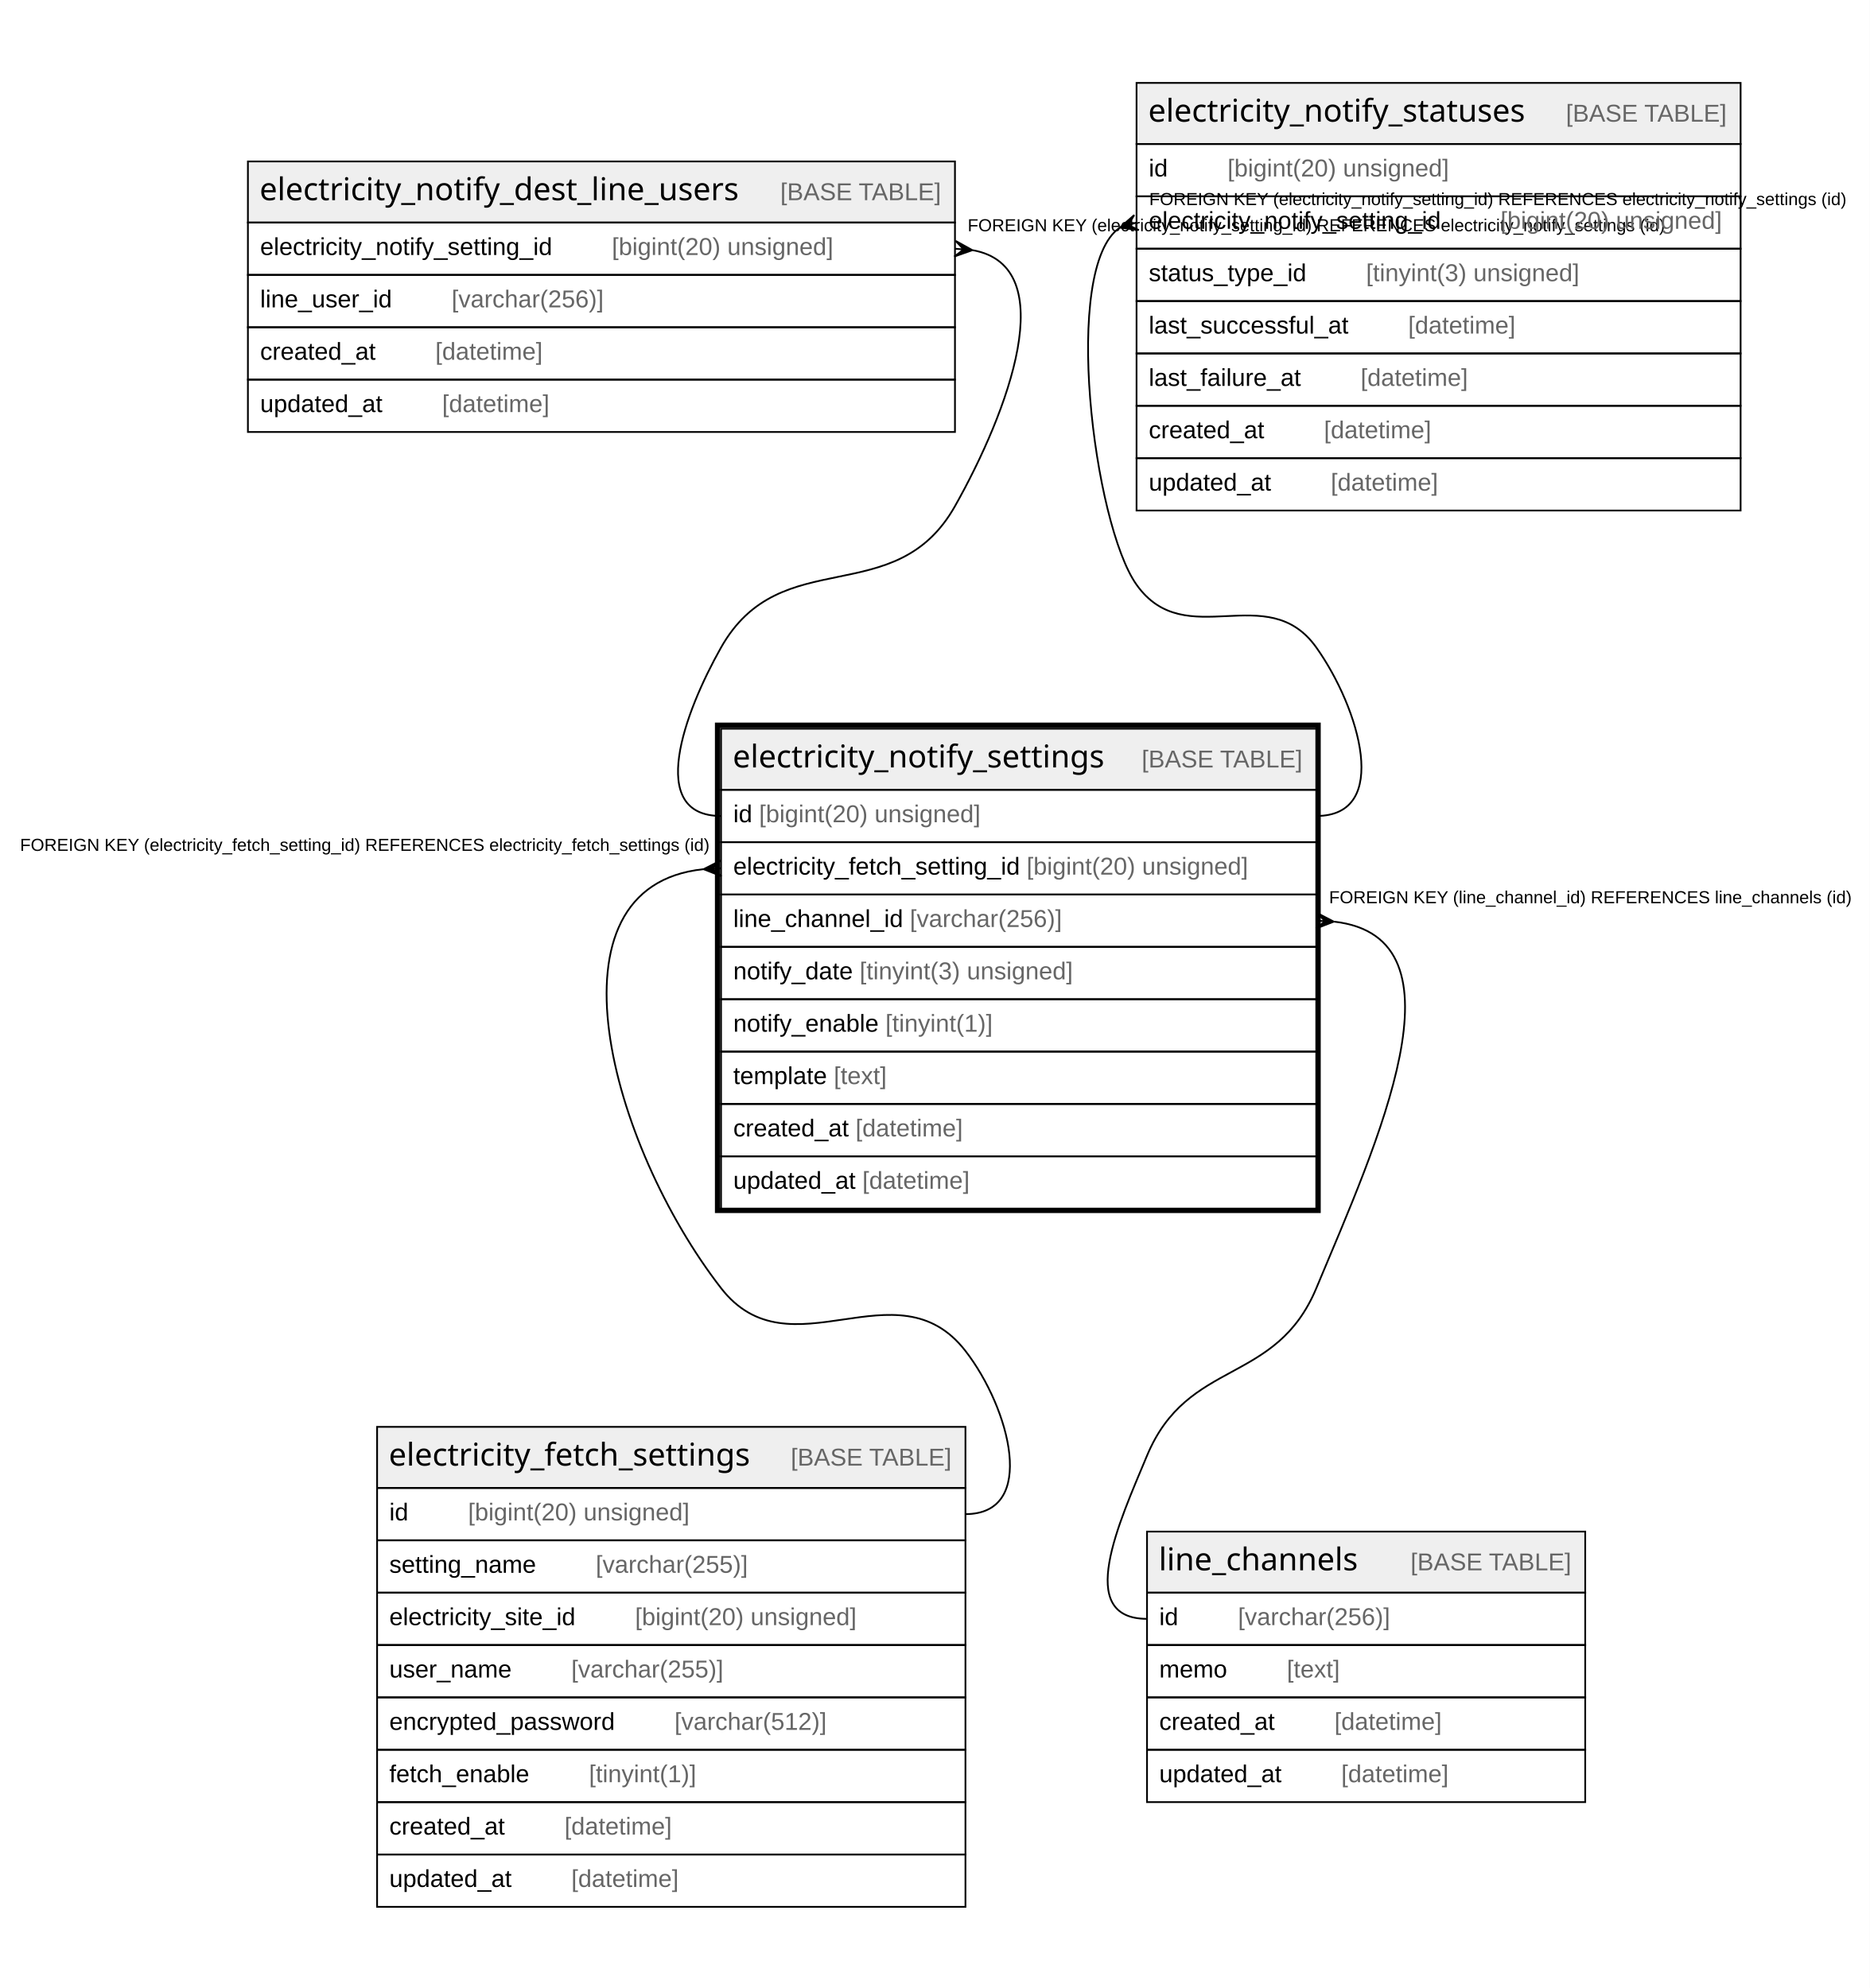
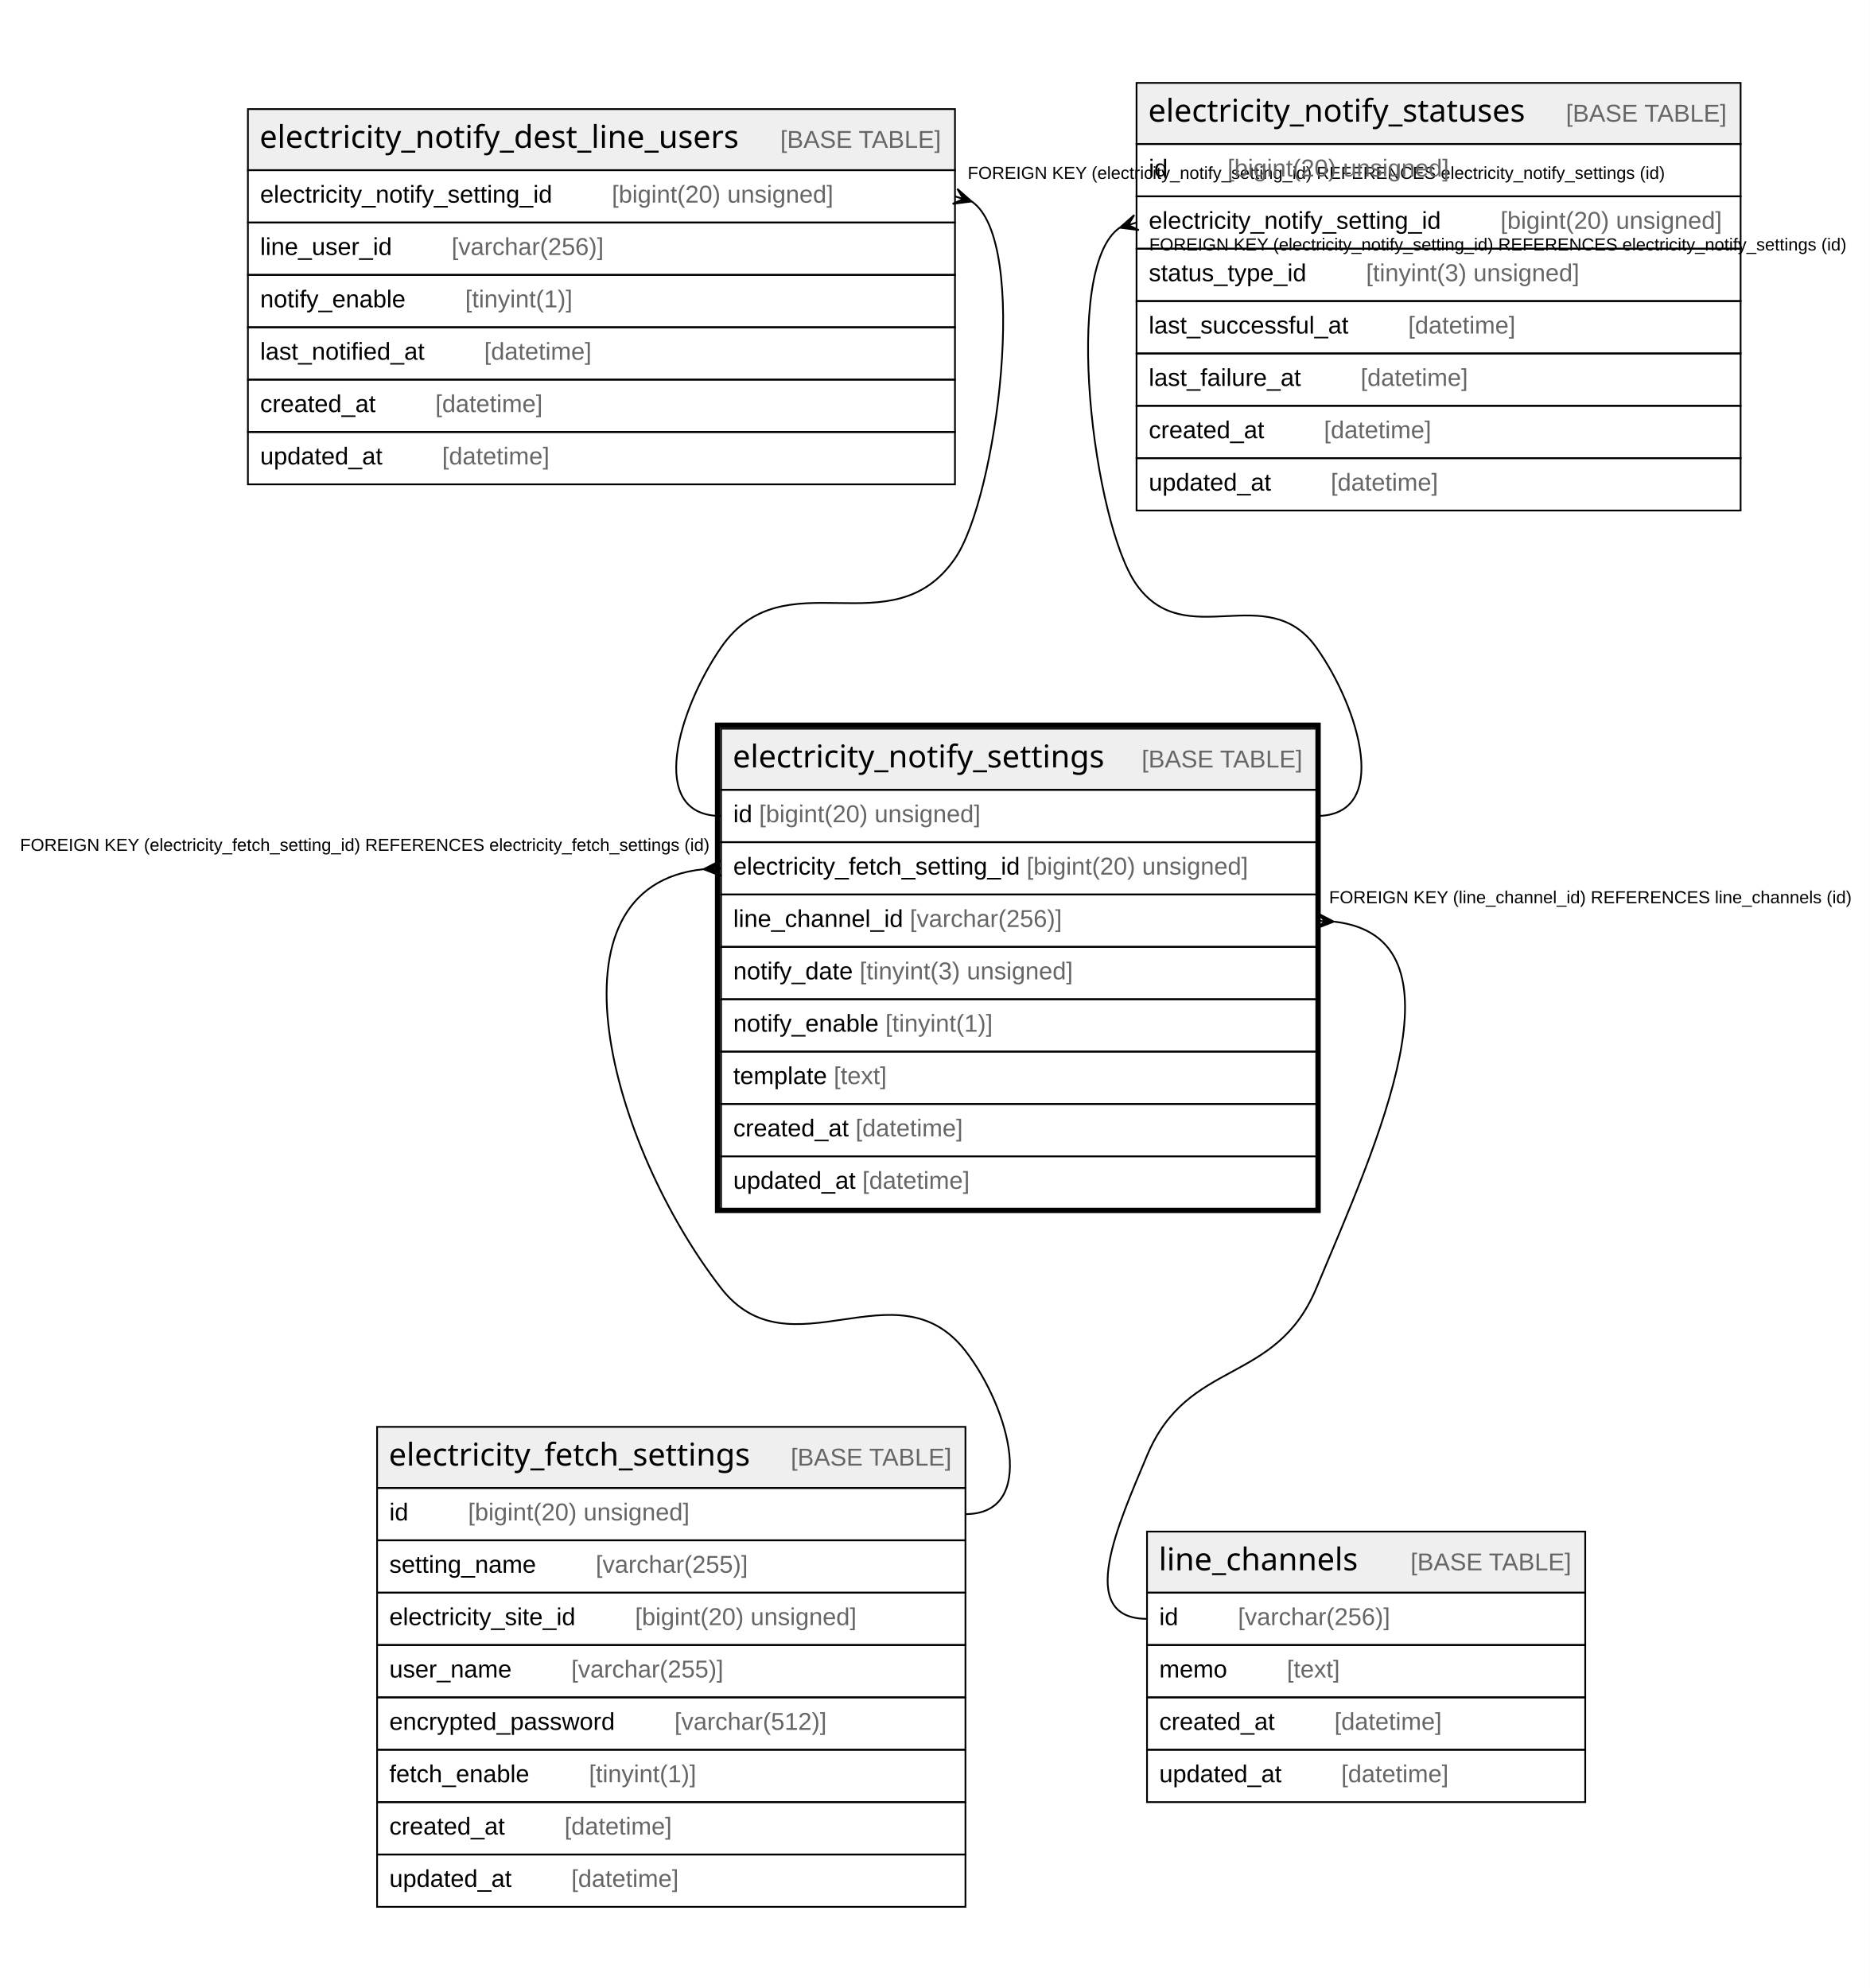
<svg xmlns="http://www.w3.org/2000/svg" width="1071pt" height="1139pt" viewBox="0.00 0.00 1071.00 1139.00">
  <g id="graph0" class="graph" transform="scale(1 1) rotate(0) translate(4 1135)">
    <polygon fill="#ffffff" stroke="transparent" points="-4,4 -4,-1135 1067,-1135 1067,4 -4,4" />
    <g id="node1" class="node">
      <polygon fill="#efefef" stroke="transparent" points="409,-682.5 409,-717.5 750,-717.5 750,-682.5 409,-682.5" />
      <polygon fill="none" stroke="#000000" points="409,-682.5 409,-717.5 750,-717.5 750,-682.5 409,-682.5" />
      <text text-anchor="start" x="415.7" y="-695.3" font-family="Arial Bold" font-size="18.00" fill="#000000">electricity_notify_settings</text>
      <text text-anchor="start" x="615.732" y="-695.3" font-family="Arial" font-size="14.00" fill="#000000">    </text>
      <text text-anchor="start" x="649.937" y="-695.3" font-family="Arial" font-size="14.00" fill="#666666">[BASE TABLE]</text>
      <polygon fill="none" stroke="#000000" points="409,-652.5 409,-682.5 750,-682.5 750,-652.5 409,-652.5" />
      <text text-anchor="start" x="416" y="-663.9" font-family="Arial" font-size="14.00" fill="#000000">id </text>
      <text text-anchor="start" x="430.78" y="-663.9" font-family="Arial" font-size="14.00" fill="#666666">[bigint(20) unsigned]</text>
      <polygon fill="none" stroke="#000000" points="409,-622.5 409,-652.5 750,-652.5 750,-622.5 409,-622.5" />
      <text text-anchor="start" x="416" y="-633.9" font-family="Arial" font-size="14.00" fill="#000000">electricity_fetch_setting_id </text>
      <text text-anchor="start" x="584.036" y="-633.9" font-family="Arial" font-size="14.00" fill="#666666">[bigint(20) unsigned]</text>
      <polygon fill="none" stroke="#000000" points="409,-592.5 409,-622.5 750,-622.5 750,-592.5 409,-592.5" />
      <text text-anchor="start" x="416" y="-603.9" font-family="Arial" font-size="14.00" fill="#000000">line_channel_id </text>
      <text text-anchor="start" x="517.143" y="-603.9" font-family="Arial" font-size="14.00" fill="#666666">[varchar(256)]</text>
      <polygon fill="none" stroke="#000000" points="409,-562.5 409,-592.5 750,-592.5 750,-562.5 409,-562.5" />
      <text text-anchor="start" x="416" y="-573.9" font-family="Arial" font-size="14.00" fill="#000000">notify_date </text>
      <text text-anchor="start" x="488.365" y="-573.9" font-family="Arial" font-size="14.00" fill="#666666">[tinyint(3) unsigned]</text>
      <polygon fill="none" stroke="#000000" points="409,-532.5 409,-562.5 750,-562.5 750,-532.5 409,-532.5" />
      <text text-anchor="start" x="416" y="-543.9" font-family="Arial" font-size="14.00" fill="#000000">notify_enable </text>
      <text text-anchor="start" x="503.146" y="-543.9" font-family="Arial" font-size="14.00" fill="#666666">[tinyint(1)]</text>
      <polygon fill="none" stroke="#000000" points="409,-502.5 409,-532.5 750,-532.5 750,-502.5 409,-502.5" />
      <text text-anchor="start" x="416" y="-513.9" font-family="Arial" font-size="14.00" fill="#000000">template </text>
      <text text-anchor="start" x="473.569" y="-513.9" font-family="Arial" font-size="14.00" fill="#666666">[text]</text>
      <polygon fill="none" stroke="#000000" points="409,-472.5 409,-502.5 750,-502.5 750,-472.5 409,-472.5" />
      <text text-anchor="start" x="416" y="-483.9" font-family="Arial" font-size="14.00" fill="#000000">created_at </text>
      <text text-anchor="start" x="486.028" y="-483.9" font-family="Arial" font-size="14.00" fill="#666666">[datetime]</text>
      <polygon fill="none" stroke="#000000" points="409,-442.5 409,-472.5 750,-472.5 750,-442.5 409,-442.5" />
      <text text-anchor="start" x="416" y="-453.9" font-family="Arial" font-size="14.00" fill="#000000">updated_at </text>
      <text text-anchor="start" x="489.933" y="-453.9" font-family="Arial" font-size="14.00" fill="#666666">[datetime]</text>
      <polygon fill="none" stroke="#000000" stroke-width="3" points="407,-441.5 407,-719.5 751,-719.5 751,-441.5 407,-441.5" />
    </g>
    <g id="node4" class="node">
      <polygon fill="#efefef" stroke="transparent" points="212,-282.5 212,-317.5 549,-317.5 549,-282.5 212,-282.5" />
      <polygon fill="none" stroke="#000000" points="212,-282.5 212,-317.5 549,-317.5 549,-282.5 212,-282.5" />
      <text text-anchor="start" x="218.697" y="-295.3" font-family="Arial Bold" font-size="18.00" fill="#000000">electricity_fetch_settings</text>
      <text text-anchor="start" x="414.735" y="-295.3" font-family="Arial" font-size="14.00" fill="#000000">    </text>
      <text text-anchor="start" x="448.94" y="-295.3" font-family="Arial" font-size="14.00" fill="#666666">[BASE TABLE]</text>
      <polygon fill="none" stroke="#000000" points="212,-252.5 212,-282.5 549,-282.5 549,-252.5 212,-252.5" />
      <text text-anchor="start" x="219" y="-263.9" font-family="Arial" font-size="14.00" fill="#000000">id    </text>
      <text text-anchor="start" x="264.094" y="-263.9" font-family="Arial" font-size="14.00" fill="#666666">[bigint(20) unsigned]</text>
      <polygon fill="none" stroke="#000000" points="212,-222.5 212,-252.5 549,-252.5 549,-222.5 212,-222.5" />
      <text text-anchor="start" x="219" y="-233.9" font-family="Arial" font-size="14.00" fill="#000000">setting_name    </text>
      <text text-anchor="start" x="337.231" y="-233.9" font-family="Arial" font-size="14.00" fill="#666666">[varchar(255)]</text>
      <polygon fill="none" stroke="#000000" points="212,-192.5 212,-222.5 549,-222.5 549,-192.5 212,-192.5" />
      <text text-anchor="start" x="219" y="-203.9" font-family="Arial" font-size="14.00" fill="#000000">electricity_site_id    </text>
      <text text-anchor="start" x="359.766" y="-203.9" font-family="Arial" font-size="14.00" fill="#666666">[bigint(20) unsigned]</text>
      <polygon fill="none" stroke="#000000" points="212,-162.5 212,-192.5 549,-192.5 549,-162.5 212,-162.5" />
      <text text-anchor="start" x="219" y="-173.9" font-family="Arial" font-size="14.00" fill="#000000">user_name    </text>
      <text text-anchor="start" x="323.222" y="-173.9" font-family="Arial" font-size="14.00" fill="#666666">[varchar(255)]</text>
      <polygon fill="none" stroke="#000000" points="212,-132.5 212,-162.5 549,-162.5 549,-132.5 212,-132.5" />
      <text text-anchor="start" x="219" y="-143.9" font-family="Arial" font-size="14.00" fill="#000000">encrypted_password    </text>
      <text text-anchor="start" x="382.349" y="-143.9" font-family="Arial" font-size="14.00" fill="#666666">[varchar(512)]</text>
      <polygon fill="none" stroke="#000000" points="212,-102.5 212,-132.5 549,-132.5 549,-102.5 212,-102.5" />
      <text text-anchor="start" x="219" y="-113.9" font-family="Arial" font-size="14.00" fill="#000000">fetch_enable    </text>
      <text text-anchor="start" x="333.353" y="-113.9" font-family="Arial" font-size="14.00" fill="#666666">[tinyint(1)]</text>
      <polygon fill="none" stroke="#000000" points="212,-72.5 212,-102.5 549,-102.5 549,-72.5 212,-72.5" />
      <text text-anchor="start" x="219" y="-83.9" font-family="Arial" font-size="14.00" fill="#000000">created_at    </text>
      <text text-anchor="start" x="319.342" y="-83.9" font-family="Arial" font-size="14.00" fill="#666666">[datetime]</text>
      <polygon fill="none" stroke="#000000" points="212,-42.5 212,-72.5 549,-72.5 549,-42.5 212,-42.5" />
      <text text-anchor="start" x="219" y="-53.9" font-family="Arial" font-size="14.00" fill="#000000">updated_at    </text>
      <text text-anchor="start" x="323.247" y="-53.9" font-family="Arial" font-size="14.00" fill="#666666">[datetime]</text>
    </g>
    <g id="edge3" class="edge">
      <path fill="none" stroke="#000000" d="M398.839,-636.992C304.886,-627.218 345.677,-478.666 409,-397 448.368,-346.228 509.632,-411.772 549,-361 574.464,-328.16 590.556,-267.5 549,-267.5" />
      <polygon fill="#000000" stroke="#000000" points="399.012,-637.001 408.775,-641.994 404.006,-637.25 409,-637.5 409,-637.5 409,-637.5 404.006,-637.25 409.225,-633.006 399.012,-637.001 399.012,-637.001" />
      <text text-anchor="start" x="7.482" y="-647.5" font-family="Arial" font-size="10.00" fill="#000000">FOREIGN KEY (electricity_fetch_setting_id) REFERENCES electricity_fetch_settings (id)</text>
    </g>
    <g id="node5" class="node">
      <polygon fill="#efefef" stroke="transparent" points="653,-222.5 653,-257.5 904,-257.5 904,-222.5 653,-222.5" />
      <polygon fill="none" stroke="#000000" points="653,-222.5 653,-257.5 904,-257.5 904,-222.5 653,-222.5" />
      <text text-anchor="start" x="659.7" y="-235.3" font-family="Arial Bold" font-size="18.00" fill="#000000">line_channels</text>
      <text text-anchor="start" x="769.732" y="-235.3" font-family="Arial" font-size="14.00" fill="#000000">    </text>
      <text text-anchor="start" x="803.937" y="-235.3" font-family="Arial" font-size="14.00" fill="#666666">[BASE TABLE]</text>
      <polygon fill="none" stroke="#000000" points="653,-192.5 653,-222.5 904,-222.5 904,-192.5 653,-192.5" />
      <text text-anchor="start" x="660" y="-203.9" font-family="Arial" font-size="14.00" fill="#000000">id    </text>
      <text text-anchor="start" x="705.094" y="-203.9" font-family="Arial" font-size="14.00" fill="#666666">[varchar(256)]</text>
      <polygon fill="none" stroke="#000000" points="653,-162.5 653,-192.5 904,-192.5 904,-162.5 653,-162.5" />
      <text text-anchor="start" x="660" y="-173.9" font-family="Arial" font-size="14.00" fill="#000000">memo    </text>
      <text text-anchor="start" x="733.091" y="-173.9" font-family="Arial" font-size="14.00" fill="#666666">[text]</text>
      <polygon fill="none" stroke="#000000" points="653,-132.5 653,-162.5 904,-162.5 904,-132.5 653,-132.5" />
      <text text-anchor="start" x="660" y="-143.9" font-family="Arial" font-size="14.00" fill="#000000">created_at    </text>
      <text text-anchor="start" x="760.342" y="-143.9" font-family="Arial" font-size="14.00" fill="#666666">[datetime]</text>
      <polygon fill="none" stroke="#000000" points="653,-102.5 653,-132.5 904,-132.5 904,-102.5 653,-102.5" />
      <text text-anchor="start" x="660" y="-113.9" font-family="Arial" font-size="14.00" fill="#000000">updated_at    </text>
      <text text-anchor="start" x="764.247" y="-113.9" font-family="Arial" font-size="14.00" fill="#666666">[datetime]</text>
    </g>
    <g id="edge4" class="edge">
      <path fill="none" stroke="#000000" d="M760.282,-606.941C839.094,-597.858 784.619,-479.968 750,-397 726.643,-341.022 676.357,-356.978 653,-301 636.998,-262.649 611.444,-207.5 653,-207.5" />
      <polygon fill="#000000" stroke="#000000" points="759.985,-606.957 749.756,-603.007 754.993,-607.229 750,-607.5 750,-607.5 750,-607.5 754.993,-607.229 750.244,-611.993 759.985,-606.957 759.985,-606.957" />
      <text text-anchor="start" x="757.263" y="-617.5" font-family="Arial" font-size="10.00" fill="#000000">FOREIGN KEY (line_channel_id) REFERENCES line_channels (id)</text>
    </g>
    <g id="node2" class="node">
-       <polygon fill="#efefef" stroke="transparent" points="138,-1007.5 138,-1042.5 543,-1042.5 543,-1007.5 138,-1007.5" />
-       <polygon fill="none" stroke="#000000" points="138,-1007.5 138,-1042.5 543,-1042.5 543,-1007.5 138,-1007.5" />
-       <text text-anchor="start" x="144.692" y="-1020.3" font-family="Arial Bold" font-size="18.00" fill="#000000">electricity_notify_dest_line_users</text>
-       <text text-anchor="start" x="408.74" y="-1020.3" font-family="Arial" font-size="14.00" fill="#000000">    </text>
-       <text text-anchor="start" x="442.945" y="-1020.3" font-family="Arial" font-size="14.00" fill="#666666">[BASE TABLE]</text>
+       <polygon fill="#efefef" stroke="transparent" points="138,-1037.5 138,-1072.5 543,-1072.5 543,-1037.5 138,-1037.5" />
+       <polygon fill="none" stroke="#000000" points="138,-1037.5 138,-1072.5 543,-1072.5 543,-1037.5 138,-1037.5" />
+       <text text-anchor="start" x="144.692" y="-1050.3" font-family="Arial Bold" font-size="18.00" fill="#000000">electricity_notify_dest_line_users</text>
+       <text text-anchor="start" x="408.74" y="-1050.3" font-family="Arial" font-size="14.00" fill="#000000">    </text>
+       <text text-anchor="start" x="442.945" y="-1050.3" font-family="Arial" font-size="14.00" fill="#666666">[BASE TABLE]</text>
+       <polygon fill="none" stroke="#000000" points="138,-1007.5 138,-1037.5 543,-1037.5 543,-1007.5 138,-1007.5" />
+       <text text-anchor="start" x="145" y="-1018.9" font-family="Arial" font-size="14.00" fill="#000000">electricity_notify_setting_id    </text>
+       <text text-anchor="start" x="346.457" y="-1018.9" font-family="Arial" font-size="14.00" fill="#666666">[bigint(20) unsigned]</text>
      <polygon fill="none" stroke="#000000" points="138,-977.5 138,-1007.5 543,-1007.5 543,-977.5 138,-977.5" />
-       <text text-anchor="start" x="145" y="-988.9" font-family="Arial" font-size="14.00" fill="#000000">electricity_notify_setting_id    </text>
-       <text text-anchor="start" x="346.457" y="-988.9" font-family="Arial" font-size="14.00" fill="#666666">[bigint(20) unsigned]</text>
+       <text text-anchor="start" x="145" y="-988.9" font-family="Arial" font-size="14.00" fill="#000000">line_user_id    </text>
+       <text text-anchor="start" x="254.663" y="-988.9" font-family="Arial" font-size="14.00" fill="#666666">[varchar(256)]</text>
      <polygon fill="none" stroke="#000000" points="138,-947.5 138,-977.5 543,-977.5 543,-947.5 138,-947.5" />
-       <text text-anchor="start" x="145" y="-958.9" font-family="Arial" font-size="14.00" fill="#000000">line_user_id    </text>
-       <text text-anchor="start" x="254.663" y="-958.9" font-family="Arial" font-size="14.00" fill="#666666">[varchar(256)]</text>
+       <text text-anchor="start" x="145" y="-958.9" font-family="Arial" font-size="14.00" fill="#000000">notify_enable    </text>
+       <text text-anchor="start" x="262.46" y="-958.9" font-family="Arial" font-size="14.00" fill="#666666">[tinyint(1)]</text>
      <polygon fill="none" stroke="#000000" points="138,-917.5 138,-947.5 543,-947.5 543,-917.5 138,-917.5" />
-       <text text-anchor="start" x="145" y="-928.9" font-family="Arial" font-size="14.00" fill="#000000">created_at    </text>
-       <text text-anchor="start" x="245.342" y="-928.9" font-family="Arial" font-size="14.00" fill="#666666">[datetime]</text>
+       <text text-anchor="start" x="145" y="-928.9" font-family="Arial" font-size="14.00" fill="#000000">last_notified_at    </text>
+       <text text-anchor="start" x="273.348" y="-928.9" font-family="Arial" font-size="14.00" fill="#666666">[datetime]</text>
      <polygon fill="none" stroke="#000000" points="138,-887.5 138,-917.5 543,-917.5 543,-887.5 138,-887.5" />
-       <text text-anchor="start" x="145" y="-898.9" font-family="Arial" font-size="14.00" fill="#000000">updated_at    </text>
-       <text text-anchor="start" x="249.247" y="-898.9" font-family="Arial" font-size="14.00" fill="#666666">[datetime]</text>
+       <text text-anchor="start" x="145" y="-898.9" font-family="Arial" font-size="14.00" fill="#000000">created_at    </text>
+       <text text-anchor="start" x="245.342" y="-898.9" font-family="Arial" font-size="14.00" fill="#666666">[datetime]</text>
+       <polygon fill="none" stroke="#000000" points="138,-857.5 138,-887.5 543,-887.5 543,-857.5 138,-857.5" />
+       <text text-anchor="start" x="145" y="-868.9" font-family="Arial" font-size="14.00" fill="#000000">updated_at    </text>
+       <text text-anchor="start" x="249.247" y="-868.9" font-family="Arial" font-size="14.00" fill="#666666">[datetime]</text>
    </g>
    <g id="edge1" class="edge">
-       <path fill="none" stroke="#000000" d="M553.206,-991.652C604.781,-982.366 573.381,-898.865 543,-845 508.812,-784.386 443.188,-824.614 409,-764 387.93,-726.643 366.111,-667.5 409,-667.5" />
-       <polygon fill="#000000" stroke="#000000" points="552.966,-991.672 542.628,-988.015 547.983,-992.086 543,-992.5 543,-992.5 543,-992.5 547.983,-992.086 543.372,-996.985 552.966,-991.672 552.966,-991.672" />
-       <text text-anchor="start" x="550.263" y="-1002.5" font-family="Arial" font-size="10.00" fill="#000000">FOREIGN KEY (electricity_notify_setting_id) REFERENCES electricity_notify_settings (id)</text>
+       <path fill="none" stroke="#000000" d="M552.626,-1019.539C585.957,-996.813 567.127,-849.998 543,-815 506.832,-762.536 445.168,-816.464 409,-764 384.657,-728.689 366.111,-667.5 409,-667.5" />
+       <polygon fill="#000000" stroke="#000000" points="552.558,-1019.56 541.677,-1018.199 547.779,-1021.03 543,-1022.5 543,-1022.5 543,-1022.5 547.779,-1021.03 544.323,-1026.801 552.558,-1019.56 552.558,-1019.56" />
+       <text text-anchor="start" x="550.263" y="-1032.5" font-family="Arial" font-size="10.00" fill="#000000">FOREIGN KEY (electricity_notify_setting_id) REFERENCES electricity_notify_settings (id)</text>
    </g>
    <g id="node3" class="node">
      <polygon fill="#efefef" stroke="transparent" points="647,-1052.5 647,-1087.5 993,-1087.5 993,-1052.5 647,-1052.5" />
      <polygon fill="none" stroke="#000000" points="647,-1052.5 647,-1087.5 993,-1087.5 993,-1052.5 647,-1052.5" />
      <text text-anchor="start" x="653.697" y="-1065.3" font-family="Arial Bold" font-size="18.00" fill="#000000">electricity_notify_statuses</text>
      <text text-anchor="start" x="858.735" y="-1065.3" font-family="Arial" font-size="14.00" fill="#000000">    </text>
      <text text-anchor="start" x="892.94" y="-1065.3" font-family="Arial" font-size="14.00" fill="#666666">[BASE TABLE]</text>
      <polygon fill="none" stroke="#000000" points="647,-1022.5 647,-1052.5 993,-1052.5 993,-1022.5 647,-1022.5" />
      <text text-anchor="start" x="654" y="-1033.9" font-family="Arial" font-size="14.00" fill="#000000">id    </text>
      <text text-anchor="start" x="699.094" y="-1033.9" font-family="Arial" font-size="14.00" fill="#666666">[bigint(20) unsigned]</text>
      <polygon fill="none" stroke="#000000" points="647,-992.5 647,-1022.5 993,-1022.5 993,-992.5 647,-992.5" />
      <text text-anchor="start" x="654" y="-1003.9" font-family="Arial" font-size="14.00" fill="#000000">electricity_notify_setting_id    </text>
      <text text-anchor="start" x="855.457" y="-1003.9" font-family="Arial" font-size="14.00" fill="#666666">[bigint(20) unsigned]</text>
      <polygon fill="none" stroke="#000000" points="647,-962.5 647,-992.5 993,-992.5 993,-962.5 647,-962.5" />
      <text text-anchor="start" x="654" y="-973.9" font-family="Arial" font-size="14.00" fill="#000000">status_type_id    </text>
      <text text-anchor="start" x="778.461" y="-973.9" font-family="Arial" font-size="14.00" fill="#666666">[tinyint(3) unsigned]</text>
      <polygon fill="none" stroke="#000000" points="647,-932.5 647,-962.5 993,-962.5 993,-932.5 647,-932.5" />
      <text text-anchor="start" x="654" y="-943.9" font-family="Arial" font-size="14.00" fill="#000000">last_successful_at    </text>
      <text text-anchor="start" x="802.568" y="-943.9" font-family="Arial" font-size="14.00" fill="#666666">[datetime]</text>
      <polygon fill="none" stroke="#000000" points="647,-902.5 647,-932.5 993,-932.5 993,-902.5 647,-902.5" />
      <text text-anchor="start" x="654" y="-913.9" font-family="Arial" font-size="14.00" fill="#000000">last_failure_at    </text>
      <text text-anchor="start" x="775.335" y="-913.9" font-family="Arial" font-size="14.00" fill="#666666">[datetime]</text>
      <polygon fill="none" stroke="#000000" points="647,-872.5 647,-902.5 993,-902.5 993,-872.5 647,-872.5" />
      <text text-anchor="start" x="654" y="-883.9" font-family="Arial" font-size="14.00" fill="#000000">created_at    </text>
      <text text-anchor="start" x="754.342" y="-883.9" font-family="Arial" font-size="14.00" fill="#666666">[datetime]</text>
      <polygon fill="none" stroke="#000000" points="647,-842.5 647,-872.5 993,-872.5 993,-842.5 647,-842.5" />
      <text text-anchor="start" x="654" y="-853.9" font-family="Arial" font-size="14.00" fill="#000000">updated_at    </text>
      <text text-anchor="start" x="758.247" y="-853.9" font-family="Arial" font-size="14.00" fill="#666666">[datetime]</text>
    </g>
    <g id="edge2" class="edge">
      <path fill="none" stroke="#000000" d="M637.365,-1004.533C603.968,-981.761 622.395,-834.664 647,-800 675.069,-760.456 721.931,-803.544 750,-764 774.825,-729.026 792.889,-667.5 750,-667.5" />
      <polygon fill="#000000" stroke="#000000" points="637.443,-1004.557 645.676,-1011.801 642.221,-1006.029 647,-1007.5 647,-1007.5 647,-1007.5 642.221,-1006.029 648.324,-1003.199 637.443,-1004.557 637.443,-1004.557" />
-       <text text-anchor="start" x="654.263" y="-1017.5" font-family="Arial" font-size="10.00" fill="#000000">FOREIGN KEY (electricity_notify_setting_id) REFERENCES electricity_notify_settings (id)</text>
+       <text text-anchor="start" x="654.263" y="-991.5" font-family="Arial" font-size="10.00" fill="#000000">FOREIGN KEY (electricity_notify_setting_id) REFERENCES electricity_notify_settings (id)</text>
    </g>
  </g>
</svg>
